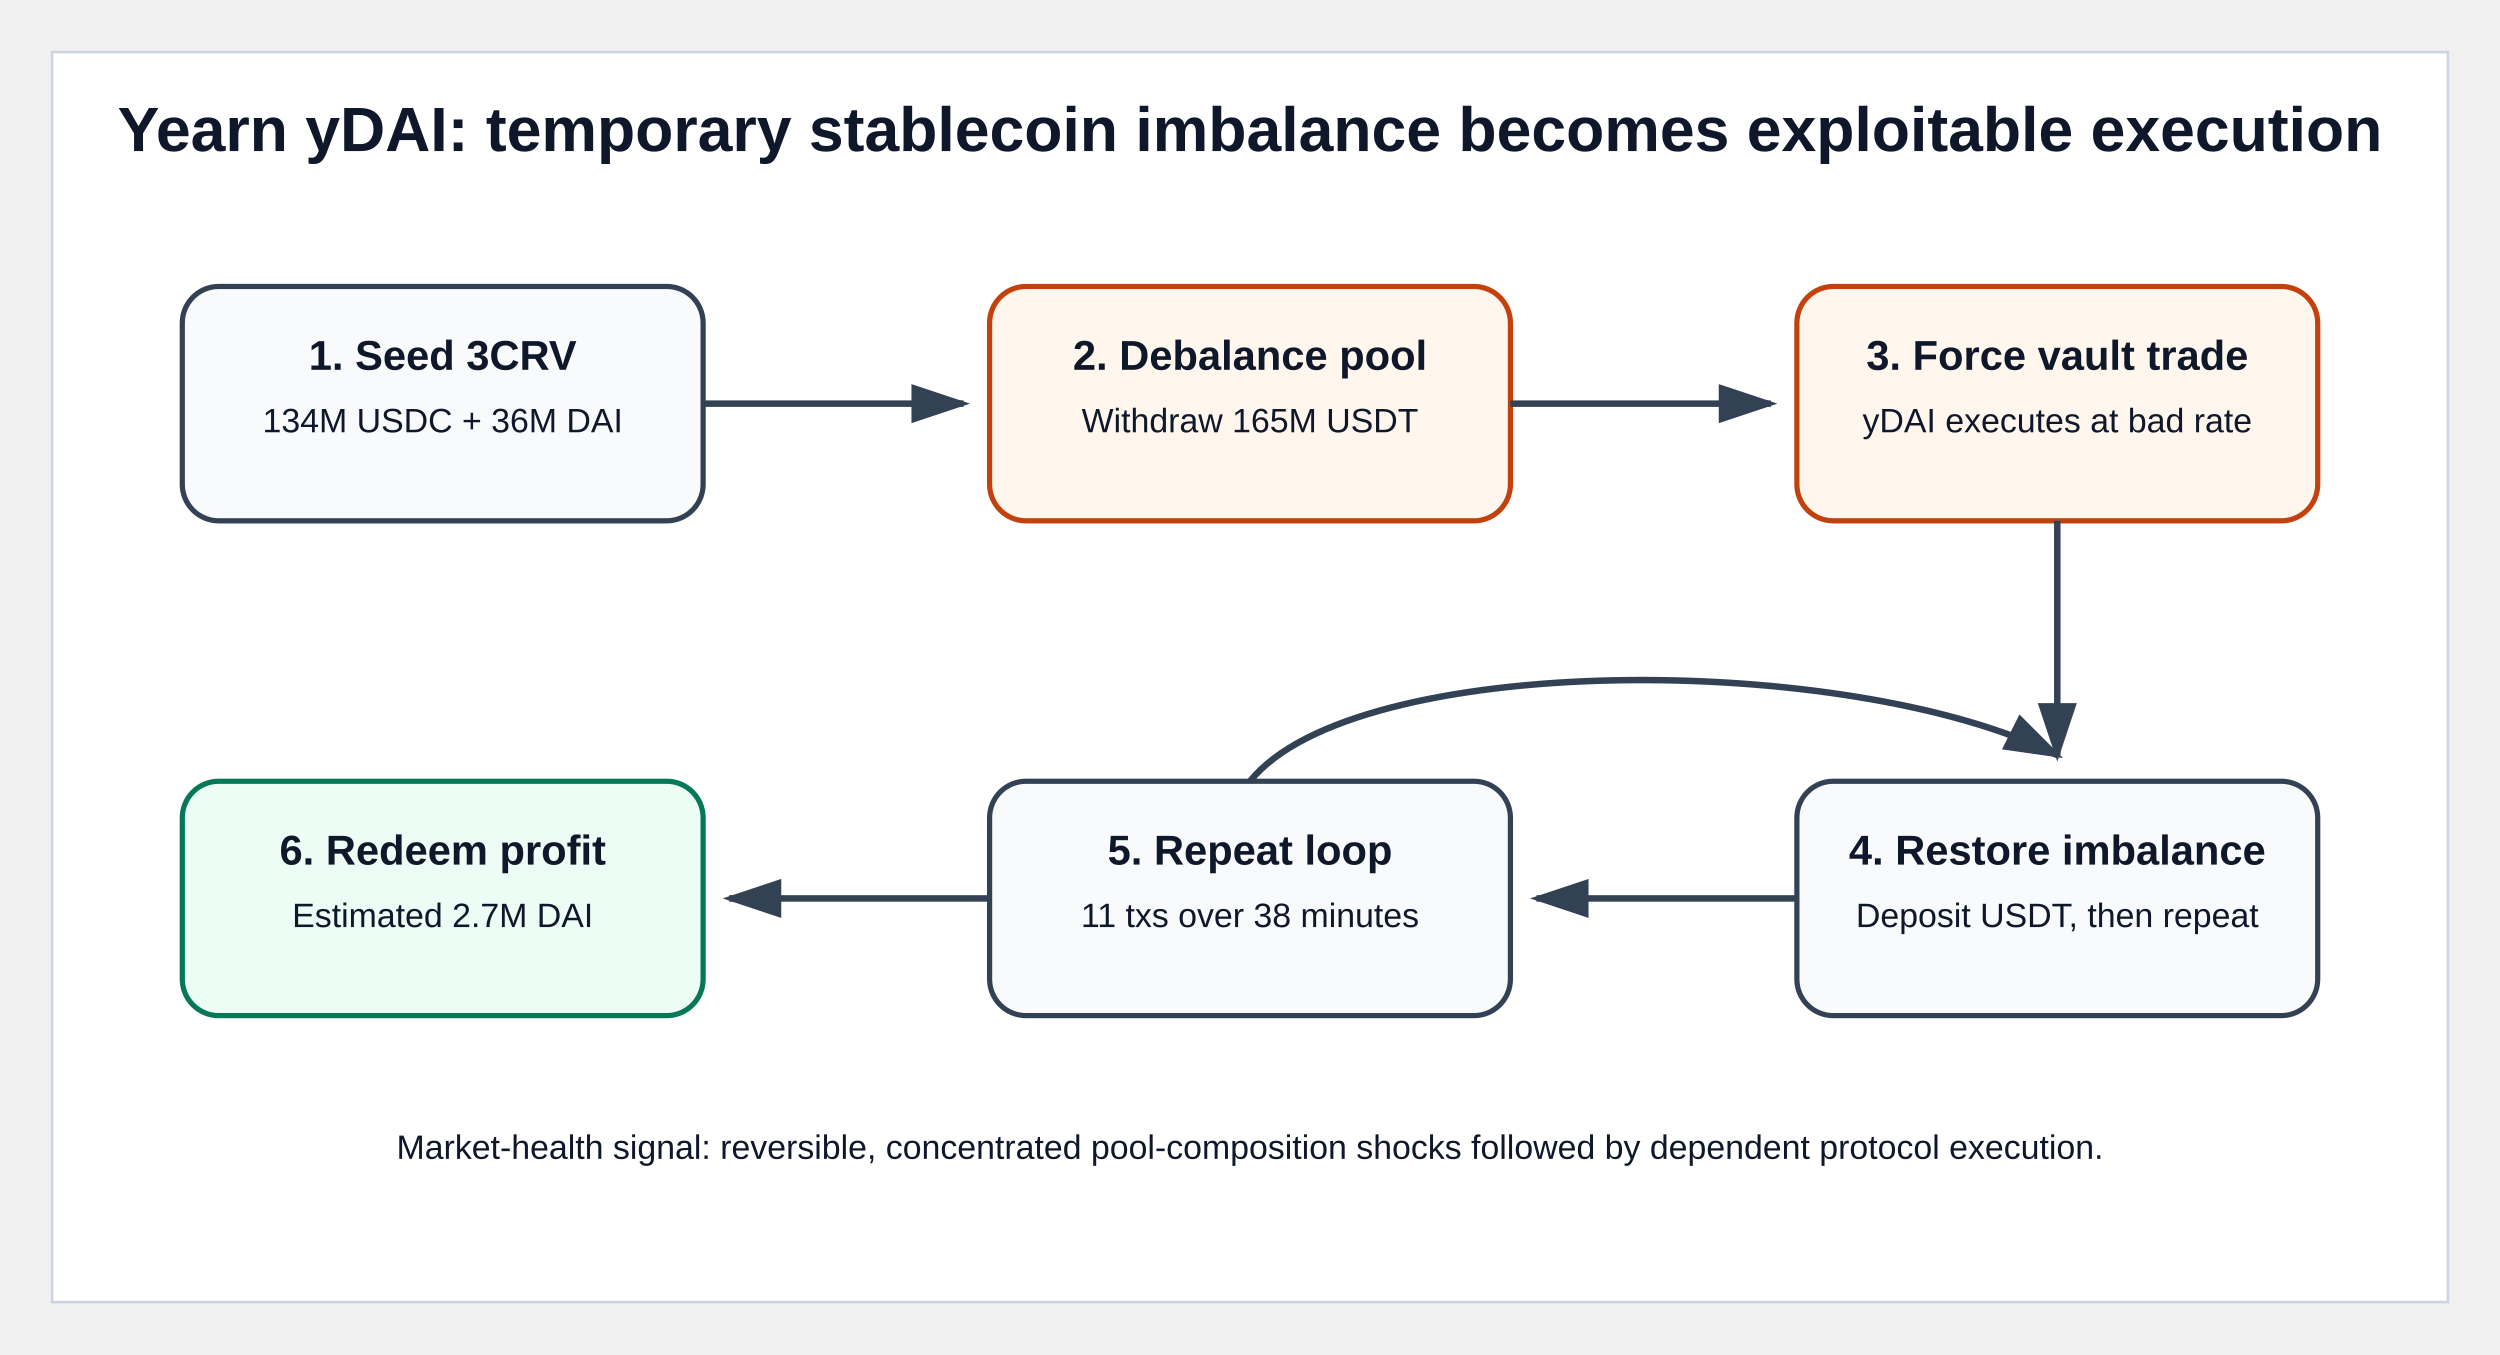
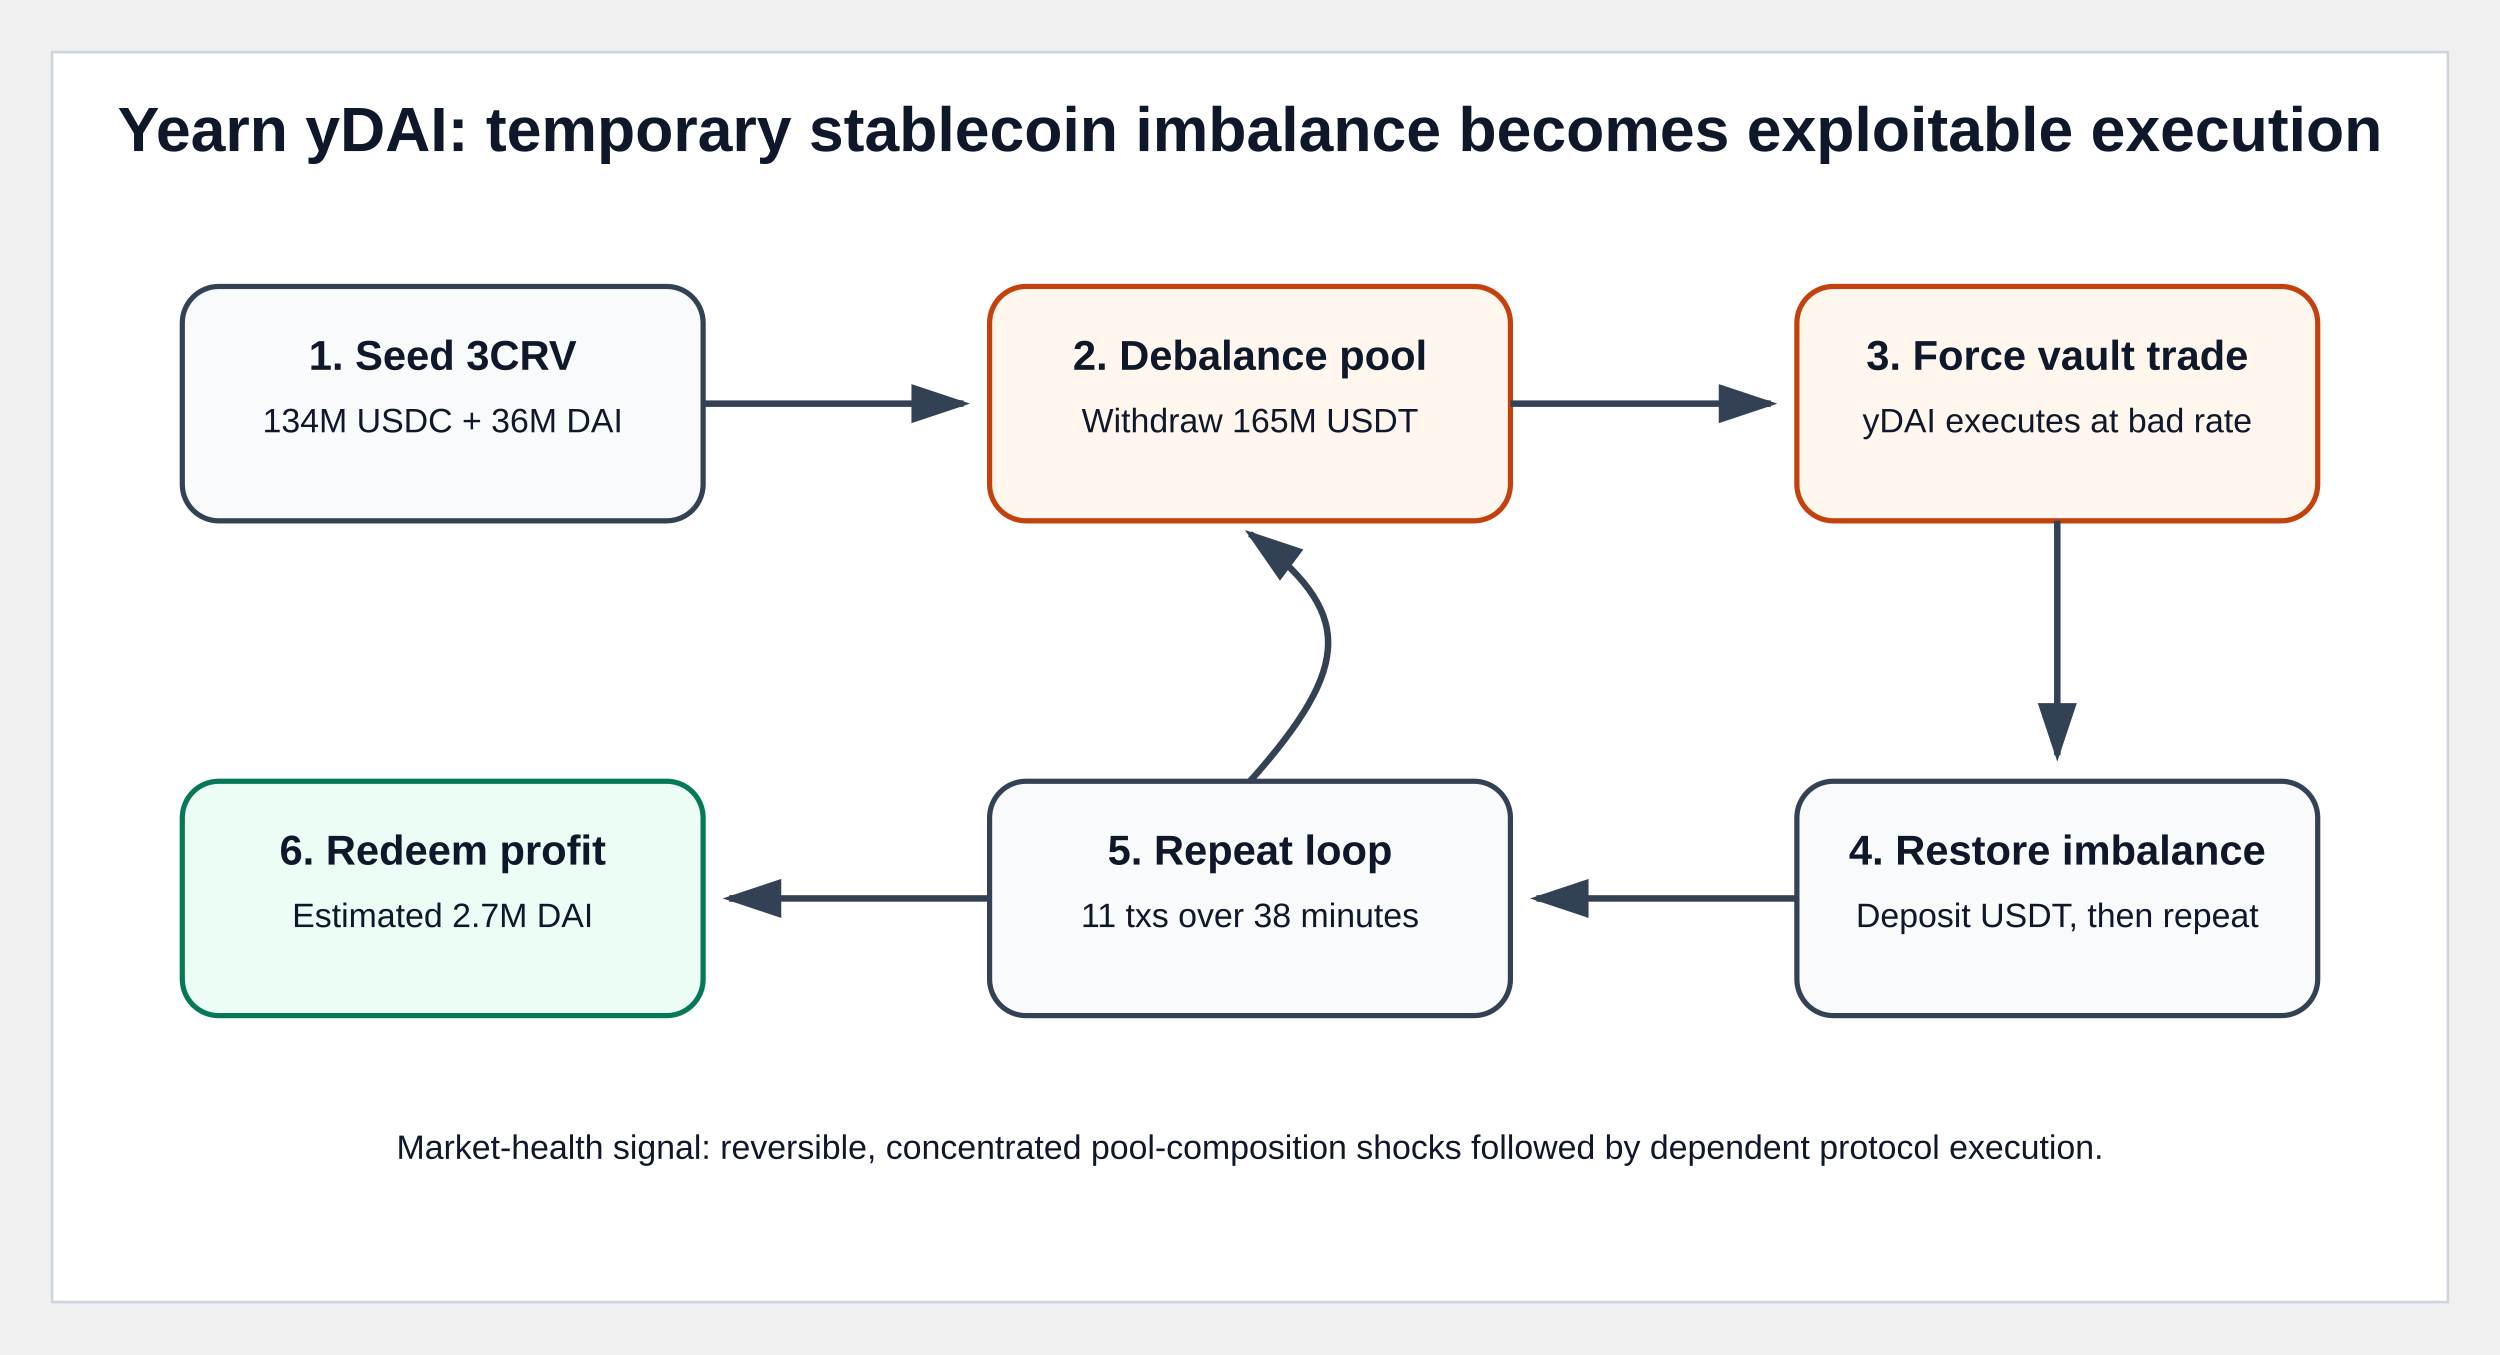
<svg xmlns="http://www.w3.org/2000/svg" width="960" height="520" viewBox="0 0 960 520" role="img" aria-labelledby="title desc">
  <defs>
    <marker id="arrow" markerWidth="10" markerHeight="10" refX="8" refY="3" orient="auto" markerUnits="strokeWidth">
      <path d="M0,0 L0,6 L9,3 z" fill="#334155" />
    </marker>
    <style>
-       .box{fill:#f8fafc;stroke:#334155;stroke-width:2;rx:14;ry:14}.risk{fill:#fff7ed;stroke:#c2410c}.safe{fill:#ecfdf5;stroke:#047857}.text{font-family:Arial,Helvetica,sans-serif;fill:#0f172a}.title{font-size:24px;font-weight:700}.label{font-size:16px;font-weight:700}.small{font-size:13px}.arrow{stroke:#334155;stroke-width:2.5;fill:none;marker-end:url(#arrow)}
+       .box{fill:#f8fafc;stroke:#334155;stroke-width:2}.risk{fill:#fff7ed;stroke:#c2410c}.safe{fill:#ecfdf5;stroke:#047857}.text{font-family:Arial,Helvetica,sans-serif;fill:#0f172a}.title{font-size:24px;font-weight:700}.label{font-size:16px;font-weight:700}.small{font-size:13px}.arrow{stroke:#334155;stroke-width:2.5;fill:none;marker-end:url(#arrow)}
    </style>
  </defs>
  <rect x="20" y="20" width="920" height="480" fill="#ffffff" stroke="#cbd5e1" />
  <text x="480" y="58" text-anchor="middle" class="text title">Yearn yDAI: temporary stablecoin imbalance becomes exploitable execution</text>
-   <rect x="70" y="110" width="200" height="90" class="box" />
+   <rect x="70" y="110" width="200" height="90" rx="14" ry="14" class="box" />
  <text x="170" y="142" text-anchor="middle" class="text label">1. Seed 3CRV</text>
  <text x="170" y="166" text-anchor="middle" class="text small">134M USDC + 36M DAI</text>
-   <rect x="380" y="110" width="200" height="90" class="box risk" />
+   <rect x="380" y="110" width="200" height="90" rx="14" ry="14" class="box risk" />
  <text x="480" y="142" text-anchor="middle" class="text label">2. Debalance pool</text>
  <text x="480" y="166" text-anchor="middle" class="text small">Withdraw 165M USDT</text>
-   <rect x="690" y="110" width="200" height="90" class="box risk" />
+   <rect x="690" y="110" width="200" height="90" rx="14" ry="14" class="box risk" />
  <text x="790" y="142" text-anchor="middle" class="text label">3. Force vault trade</text>
  <text x="790" y="166" text-anchor="middle" class="text small">yDAI executes at bad rate</text>
-   <rect x="690" y="300" width="200" height="90" class="box" />
+   <rect x="690" y="300" width="200" height="90" rx="14" ry="14" class="box" />
  <text x="790" y="332" text-anchor="middle" class="text label">4. Restore imbalance</text>
  <text x="790" y="356" text-anchor="middle" class="text small">Deposit USDT, then repeat</text>
-   <rect x="380" y="300" width="200" height="90" class="box" />
+   <rect x="380" y="300" width="200" height="90" rx="14" ry="14" class="box" />
  <text x="480" y="332" text-anchor="middle" class="text label">5. Repeat loop</text>
  <text x="480" y="356" text-anchor="middle" class="text small">11 txs over 38 minutes</text>
-   <rect x="70" y="300" width="200" height="90" class="box safe" />
+   <rect x="70" y="300" width="200" height="90" rx="14" ry="14" class="box safe" />
  <text x="170" y="332" text-anchor="middle" class="text label">6. Redeem profit</text>
  <text x="170" y="356" text-anchor="middle" class="text small">Estimated 2.7M DAI</text>
  <path d="M270 155 H370" class="arrow" />
  <path d="M580 155 H680" class="arrow" />
  <path d="M790 200 V290" class="arrow" />
  <path d="M690 345 H590" class="arrow" />
  <path d="M380 345 H280" class="arrow" />
-   <path d="M480 300 C520 250 710 250 790 290" class="arrow" />
+   <path d="M480 300 C520 255 520 235 480 205" class="arrow" />
  <text x="480" y="445" text-anchor="middle" class="text small">Market-health signal: reversible, concentrated pool-composition shocks followed by dependent protocol execution.</text>
</svg>
